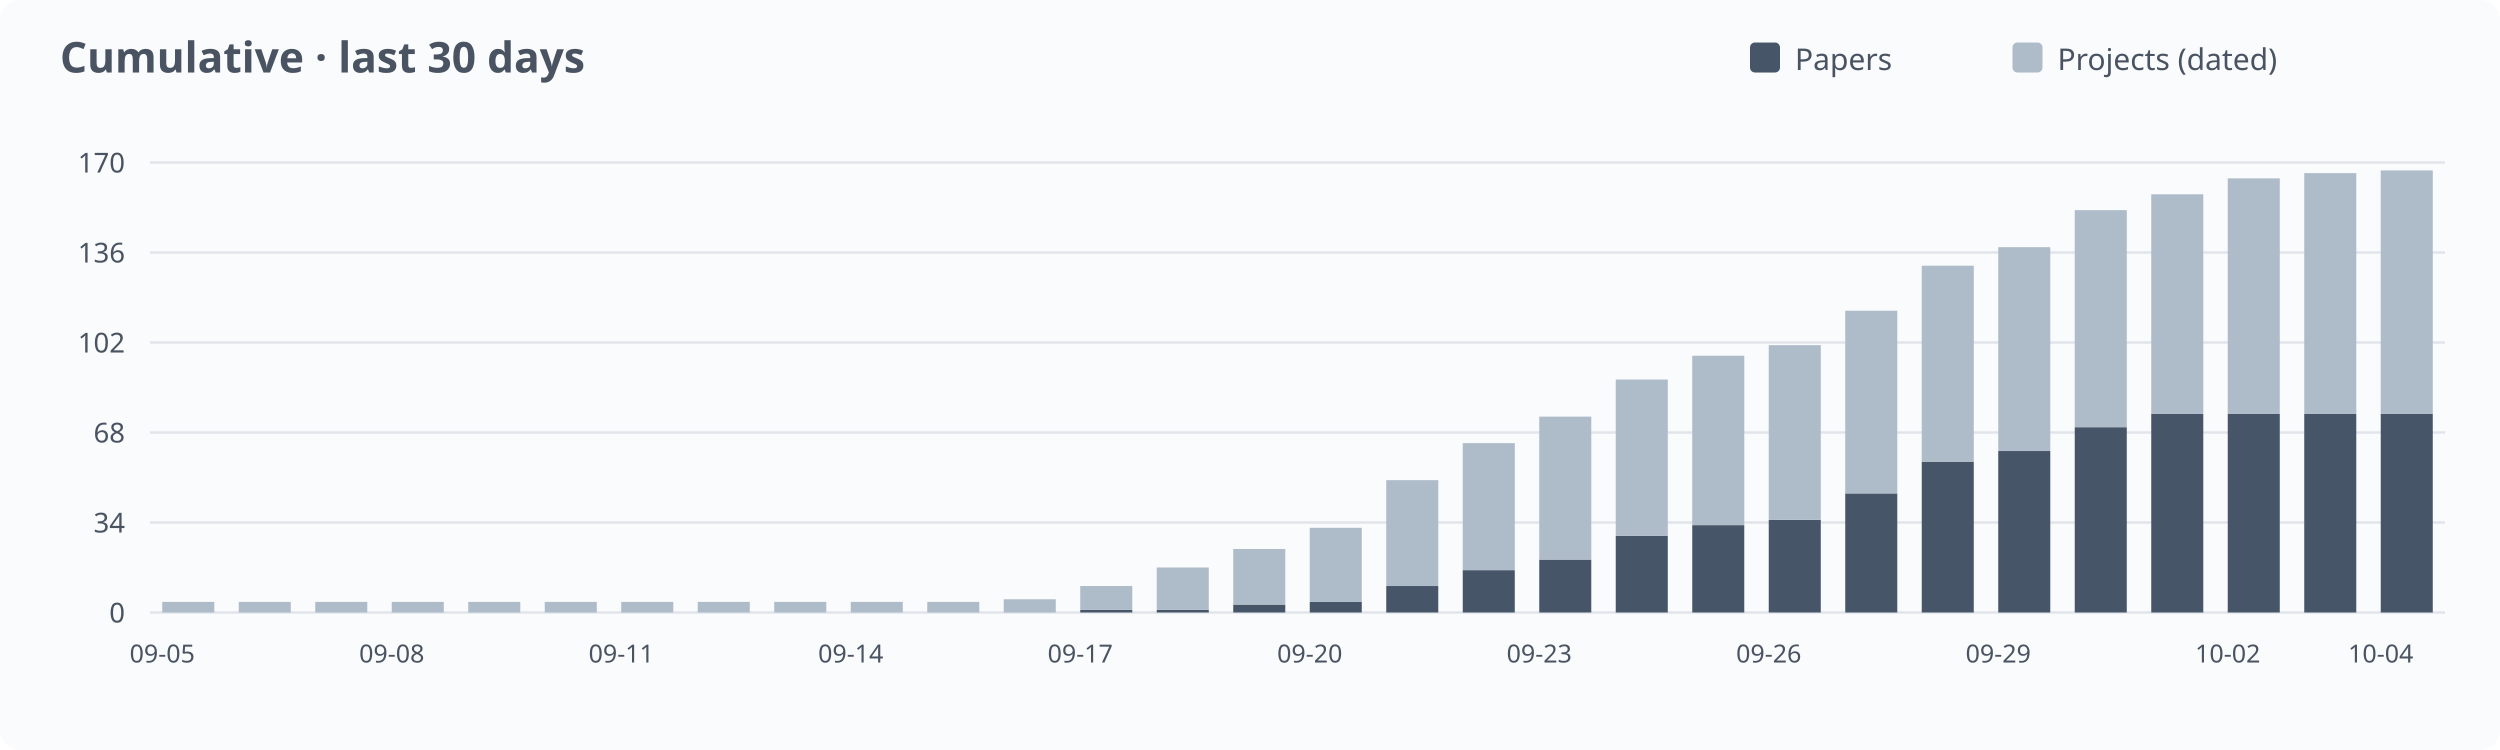
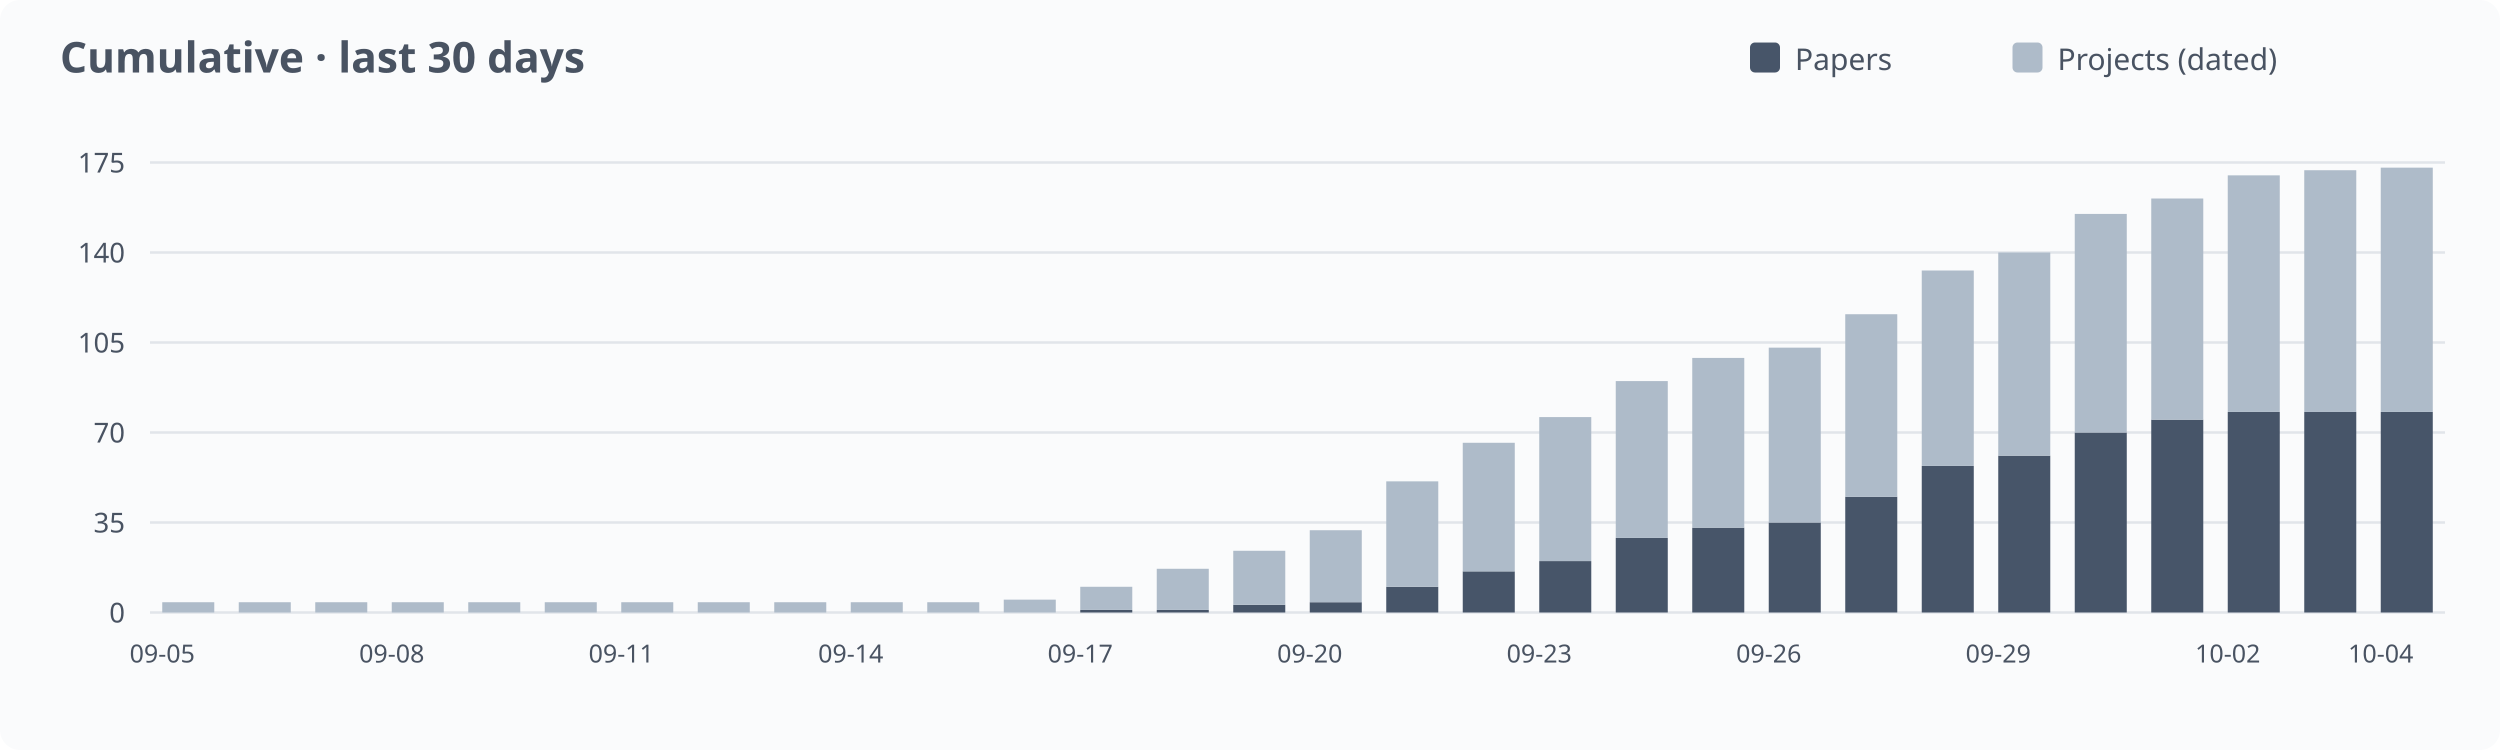
<svg xmlns="http://www.w3.org/2000/svg" width="1000" height="300" viewBox="0 0 1000 300" role="img" aria-labelledby="title desc">
  <rect width="100%" height="100%" rx="8" fill="#fafbfc" />
  <g font-family="system-ui,sans-serif" fill="#495362">
    <text x="24" y="29" font-size="17" font-weight="600">Cumulative · last 30 days</text>
    <rect x="700" y="17" width="12" height="12" rx="2" fill="#475569" />
    <text x="718" y="28" font-size="12">Papers</text>
    <rect x="805" y="17" width="12" height="12" rx="2" fill="#aebbc9" />
    <text x="823" y="28" font-size="12">Projects (dated)</text>
    <path d="M60 245.0H978" stroke="#e1e5ea" />
    <text x="50" y="249.0" text-anchor="end" font-size="11">0</text>
    <path d="M60 209.0H978" stroke="#e1e5ea" />
-     <text x="50" y="213.0" text-anchor="end" font-size="11">34</text>
+     <text x="50" y="213.0" text-anchor="end" font-size="11">35</text>
    <path d="M60 173.0H978" stroke="#e1e5ea" />
-     <text x="50" y="177.0" text-anchor="end" font-size="11">68</text>
+     <text x="50" y="177.0" text-anchor="end" font-size="11">70</text>
    <path d="M60 137.0H978" stroke="#e1e5ea" />
-     <text x="50" y="141.0" text-anchor="end" font-size="11">102</text>
+     <text x="50" y="141.0" text-anchor="end" font-size="11">105</text>
    <path d="M60 101.0H978" stroke="#e1e5ea" />
-     <text x="50" y="105.0" text-anchor="end" font-size="11">136</text>
+     <text x="50" y="105.0" text-anchor="end" font-size="11">140</text>
    <path d="M60 65.0H978" stroke="#e1e5ea" />
-     <text x="50" y="69.0" text-anchor="end" font-size="11">170</text>
+     <text x="50" y="69.0" text-anchor="end" font-size="11">175</text>
    <rect x="64.90" y="245.00" width="20.81" height="0.00" fill="#475569" />
-     <rect x="64.90" y="240.76" width="20.81" height="4.24" fill="#aebbc9" />
+     <rect x="64.90" y="240.89" width="20.81" height="4.11" fill="#aebbc9" />
    <text x="64.90" y="265" text-anchor="middle" font-size="10">09-05</text>
    <rect x="95.50" y="245.00" width="20.81" height="0.00" fill="#475569" />
-     <rect x="95.50" y="240.76" width="20.81" height="4.24" fill="#aebbc9" />
+     <rect x="95.50" y="240.89" width="20.81" height="4.11" fill="#aebbc9" />
    <rect x="126.10" y="245.00" width="20.81" height="0.00" fill="#475569" />
-     <rect x="126.10" y="240.76" width="20.81" height="4.24" fill="#aebbc9" />
+     <rect x="126.10" y="240.89" width="20.81" height="4.11" fill="#aebbc9" />
    <rect x="156.70" y="245.00" width="20.81" height="0.00" fill="#475569" />
-     <rect x="156.70" y="240.76" width="20.81" height="4.24" fill="#aebbc9" />
+     <rect x="156.70" y="240.89" width="20.81" height="4.11" fill="#aebbc9" />
    <text x="156.70" y="265" text-anchor="middle" font-size="10">09-08</text>
    <rect x="187.30" y="245.00" width="20.81" height="0.00" fill="#475569" />
-     <rect x="187.30" y="240.76" width="20.81" height="4.24" fill="#aebbc9" />
+     <rect x="187.30" y="240.89" width="20.81" height="4.11" fill="#aebbc9" />
    <rect x="217.90" y="245.00" width="20.81" height="0.00" fill="#475569" />
-     <rect x="217.90" y="240.76" width="20.81" height="4.24" fill="#aebbc9" />
+     <rect x="217.90" y="240.89" width="20.81" height="4.11" fill="#aebbc9" />
    <rect x="248.50" y="245.00" width="20.81" height="0.00" fill="#475569" />
-     <rect x="248.50" y="240.76" width="20.81" height="4.24" fill="#aebbc9" />
+     <rect x="248.50" y="240.89" width="20.81" height="4.11" fill="#aebbc9" />
    <text x="248.50" y="265" text-anchor="middle" font-size="10">09-11</text>
    <rect x="279.10" y="245.00" width="20.81" height="0.00" fill="#475569" />
-     <rect x="279.10" y="240.76" width="20.81" height="4.24" fill="#aebbc9" />
+     <rect x="279.10" y="240.89" width="20.81" height="4.11" fill="#aebbc9" />
    <rect x="309.70" y="245.00" width="20.81" height="0.00" fill="#475569" />
-     <rect x="309.70" y="240.76" width="20.81" height="4.24" fill="#aebbc9" />
+     <rect x="309.70" y="240.89" width="20.81" height="4.11" fill="#aebbc9" />
    <rect x="340.30" y="245.00" width="20.81" height="0.00" fill="#475569" />
-     <rect x="340.30" y="240.76" width="20.81" height="4.24" fill="#aebbc9" />
+     <rect x="340.30" y="240.89" width="20.81" height="4.11" fill="#aebbc9" />
    <text x="340.30" y="265" text-anchor="middle" font-size="10">09-14</text>
    <rect x="370.90" y="245.00" width="20.81" height="0.00" fill="#475569" />
-     <rect x="370.90" y="240.76" width="20.81" height="4.24" fill="#aebbc9" />
+     <rect x="370.90" y="240.89" width="20.81" height="4.11" fill="#aebbc9" />
    <rect x="401.50" y="245.00" width="20.81" height="0.00" fill="#475569" />
-     <rect x="401.50" y="239.71" width="20.81" height="5.29" fill="#aebbc9" />
-     <rect x="432.10" y="243.94" width="20.81" height="1.06" fill="#475569" />
-     <rect x="432.10" y="234.41" width="20.81" height="9.53" fill="#aebbc9" />
+     <rect x="401.50" y="239.86" width="20.81" height="5.14" fill="#aebbc9" />
+     <rect x="432.10" y="243.97" width="20.81" height="1.03" fill="#475569" />
+     <rect x="432.10" y="234.71" width="20.81" height="9.26" fill="#aebbc9" />
    <text x="432.10" y="265" text-anchor="middle" font-size="10">09-17</text>
-     <rect x="462.70" y="243.94" width="20.81" height="1.06" fill="#475569" />
-     <rect x="462.70" y="227.00" width="20.81" height="16.94" fill="#aebbc9" />
-     <rect x="493.30" y="241.82" width="20.81" height="3.18" fill="#475569" />
-     <rect x="493.30" y="219.59" width="20.81" height="22.24" fill="#aebbc9" />
-     <rect x="523.90" y="240.76" width="20.81" height="4.24" fill="#475569" />
-     <rect x="523.90" y="211.12" width="20.81" height="29.65" fill="#aebbc9" />
+     <rect x="462.70" y="243.97" width="20.81" height="1.03" fill="#475569" />
+     <rect x="462.70" y="227.51" width="20.81" height="16.46" fill="#aebbc9" />
+     <rect x="493.30" y="241.91" width="20.81" height="3.09" fill="#475569" />
+     <rect x="493.30" y="220.31" width="20.81" height="21.60" fill="#aebbc9" />
+     <rect x="523.90" y="240.89" width="20.81" height="4.11" fill="#475569" />
+     <rect x="523.90" y="212.09" width="20.81" height="28.80" fill="#aebbc9" />
    <text x="523.90" y="265" text-anchor="middle" font-size="10">09-20</text>
-     <rect x="554.50" y="234.41" width="20.81" height="10.59" fill="#475569" />
-     <rect x="554.50" y="192.06" width="20.81" height="42.35" fill="#aebbc9" />
-     <rect x="585.10" y="228.06" width="20.81" height="16.94" fill="#475569" />
-     <rect x="585.10" y="177.24" width="20.81" height="50.82" fill="#aebbc9" />
-     <rect x="615.70" y="223.82" width="20.81" height="21.18" fill="#475569" />
-     <rect x="615.70" y="166.65" width="20.81" height="57.18" fill="#aebbc9" />
+     <rect x="554.50" y="234.71" width="20.81" height="10.29" fill="#475569" />
+     <rect x="554.50" y="192.54" width="20.81" height="42.17" fill="#aebbc9" />
+     <rect x="585.10" y="228.54" width="20.81" height="16.46" fill="#475569" />
+     <rect x="585.10" y="177.11" width="20.81" height="51.43" fill="#aebbc9" />
+     <rect x="615.70" y="224.43" width="20.81" height="20.57" fill="#475569" />
+     <rect x="615.70" y="166.83" width="20.81" height="57.60" fill="#aebbc9" />
    <text x="615.70" y="265" text-anchor="middle" font-size="10">09-23</text>
-     <rect x="646.30" y="214.29" width="20.81" height="30.71" fill="#475569" />
-     <rect x="646.30" y="151.82" width="20.81" height="62.47" fill="#aebbc9" />
-     <rect x="676.90" y="210.06" width="20.81" height="34.94" fill="#475569" />
-     <rect x="676.90" y="142.29" width="20.81" height="67.76" fill="#aebbc9" />
-     <rect x="707.50" y="207.94" width="20.81" height="37.06" fill="#475569" />
-     <rect x="707.50" y="138.06" width="20.81" height="69.88" fill="#aebbc9" />
+     <rect x="646.30" y="215.17" width="20.81" height="29.83" fill="#475569" />
+     <rect x="646.30" y="152.43" width="20.81" height="62.74" fill="#aebbc9" />
+     <rect x="676.90" y="211.06" width="20.81" height="33.94" fill="#475569" />
+     <rect x="676.90" y="143.17" width="20.81" height="67.89" fill="#aebbc9" />
+     <rect x="707.50" y="209.00" width="20.81" height="36.00" fill="#475569" />
+     <rect x="707.50" y="139.06" width="20.81" height="69.94" fill="#aebbc9" />
    <text x="707.50" y="265" text-anchor="middle" font-size="10">09-26</text>
-     <rect x="738.10" y="197.35" width="20.81" height="47.65" fill="#475569" />
-     <rect x="738.10" y="124.29" width="20.81" height="73.06" fill="#aebbc9" />
-     <rect x="768.70" y="184.65" width="20.81" height="60.35" fill="#475569" />
-     <rect x="768.70" y="106.29" width="20.81" height="78.35" fill="#aebbc9" />
-     <rect x="799.30" y="180.41" width="20.81" height="64.59" fill="#475569" />
-     <rect x="799.30" y="98.88" width="20.81" height="81.53" fill="#aebbc9" />
+     <rect x="738.10" y="198.71" width="20.81" height="46.29" fill="#475569" />
+     <rect x="738.10" y="125.69" width="20.81" height="73.03" fill="#aebbc9" />
+     <rect x="768.70" y="186.37" width="20.81" height="58.63" fill="#475569" />
+     <rect x="768.70" y="108.20" width="20.81" height="78.17" fill="#aebbc9" />
+     <rect x="799.30" y="182.26" width="20.81" height="62.74" fill="#475569" />
+     <rect x="799.30" y="101.00" width="20.81" height="81.26" fill="#aebbc9" />
    <text x="799.30" y="265" text-anchor="middle" font-size="10">09-29</text>
-     <rect x="829.90" y="170.88" width="20.81" height="74.12" fill="#475569" />
-     <rect x="829.90" y="84.06" width="20.81" height="86.82" fill="#aebbc9" />
-     <rect x="860.50" y="165.59" width="20.81" height="79.41" fill="#475569" />
-     <rect x="860.50" y="77.71" width="20.81" height="87.88" fill="#aebbc9" />
-     <rect x="891.10" y="165.59" width="20.81" height="79.41" fill="#475569" />
-     <rect x="891.10" y="71.35" width="20.81" height="94.24" fill="#aebbc9" />
+     <rect x="829.90" y="173.00" width="20.81" height="72.00" fill="#475569" />
+     <rect x="829.90" y="85.57" width="20.81" height="87.43" fill="#aebbc9" />
+     <rect x="860.50" y="167.86" width="20.81" height="77.14" fill="#475569" />
+     <rect x="860.50" y="79.40" width="20.81" height="88.46" fill="#aebbc9" />
+     <rect x="891.10" y="164.77" width="20.81" height="80.23" fill="#475569" />
+     <rect x="891.10" y="70.14" width="20.81" height="94.63" fill="#aebbc9" />
    <text x="891.10" y="265" text-anchor="middle" font-size="10">10-02</text>
-     <rect x="921.70" y="165.59" width="20.81" height="79.41" fill="#475569" />
-     <rect x="921.70" y="69.24" width="20.81" height="96.35" fill="#aebbc9" />
-     <rect x="952.30" y="165.59" width="20.81" height="79.41" fill="#475569" />
-     <rect x="952.30" y="68.18" width="20.81" height="97.41" fill="#aebbc9" />
+     <rect x="921.70" y="164.77" width="20.81" height="80.23" fill="#475569" />
+     <rect x="921.70" y="68.09" width="20.81" height="96.69" fill="#aebbc9" />
+     <rect x="952.30" y="164.77" width="20.81" height="80.23" fill="#475569" />
+     <rect x="952.30" y="67.06" width="20.81" height="97.71" fill="#aebbc9" />
    <text x="952.30" y="265" text-anchor="middle" font-size="10">10-04</text>
  </g>
</svg>
